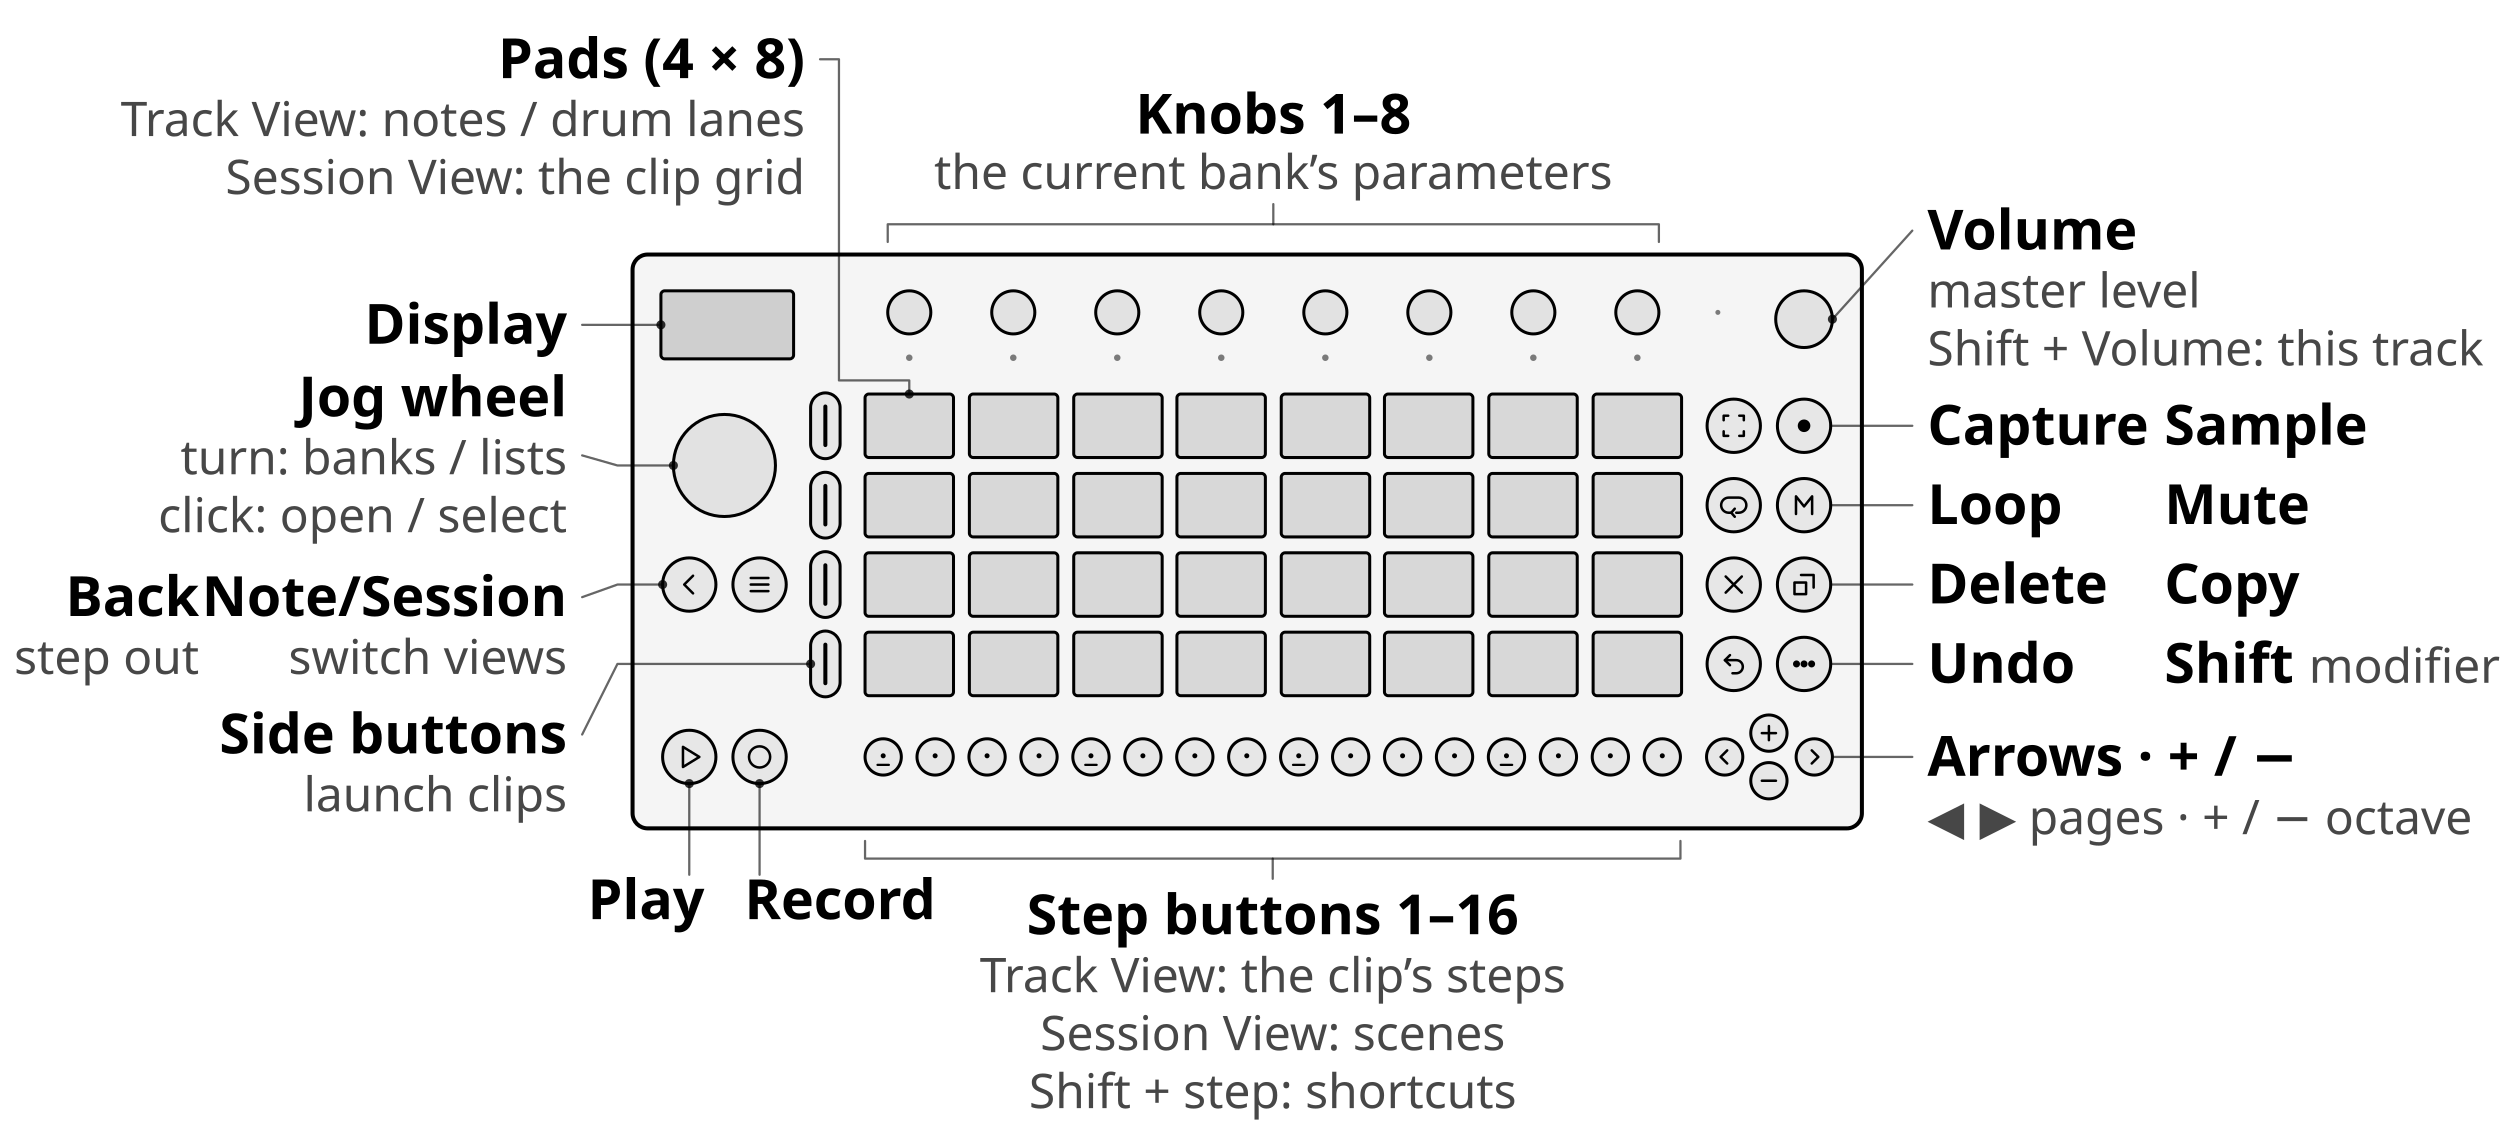
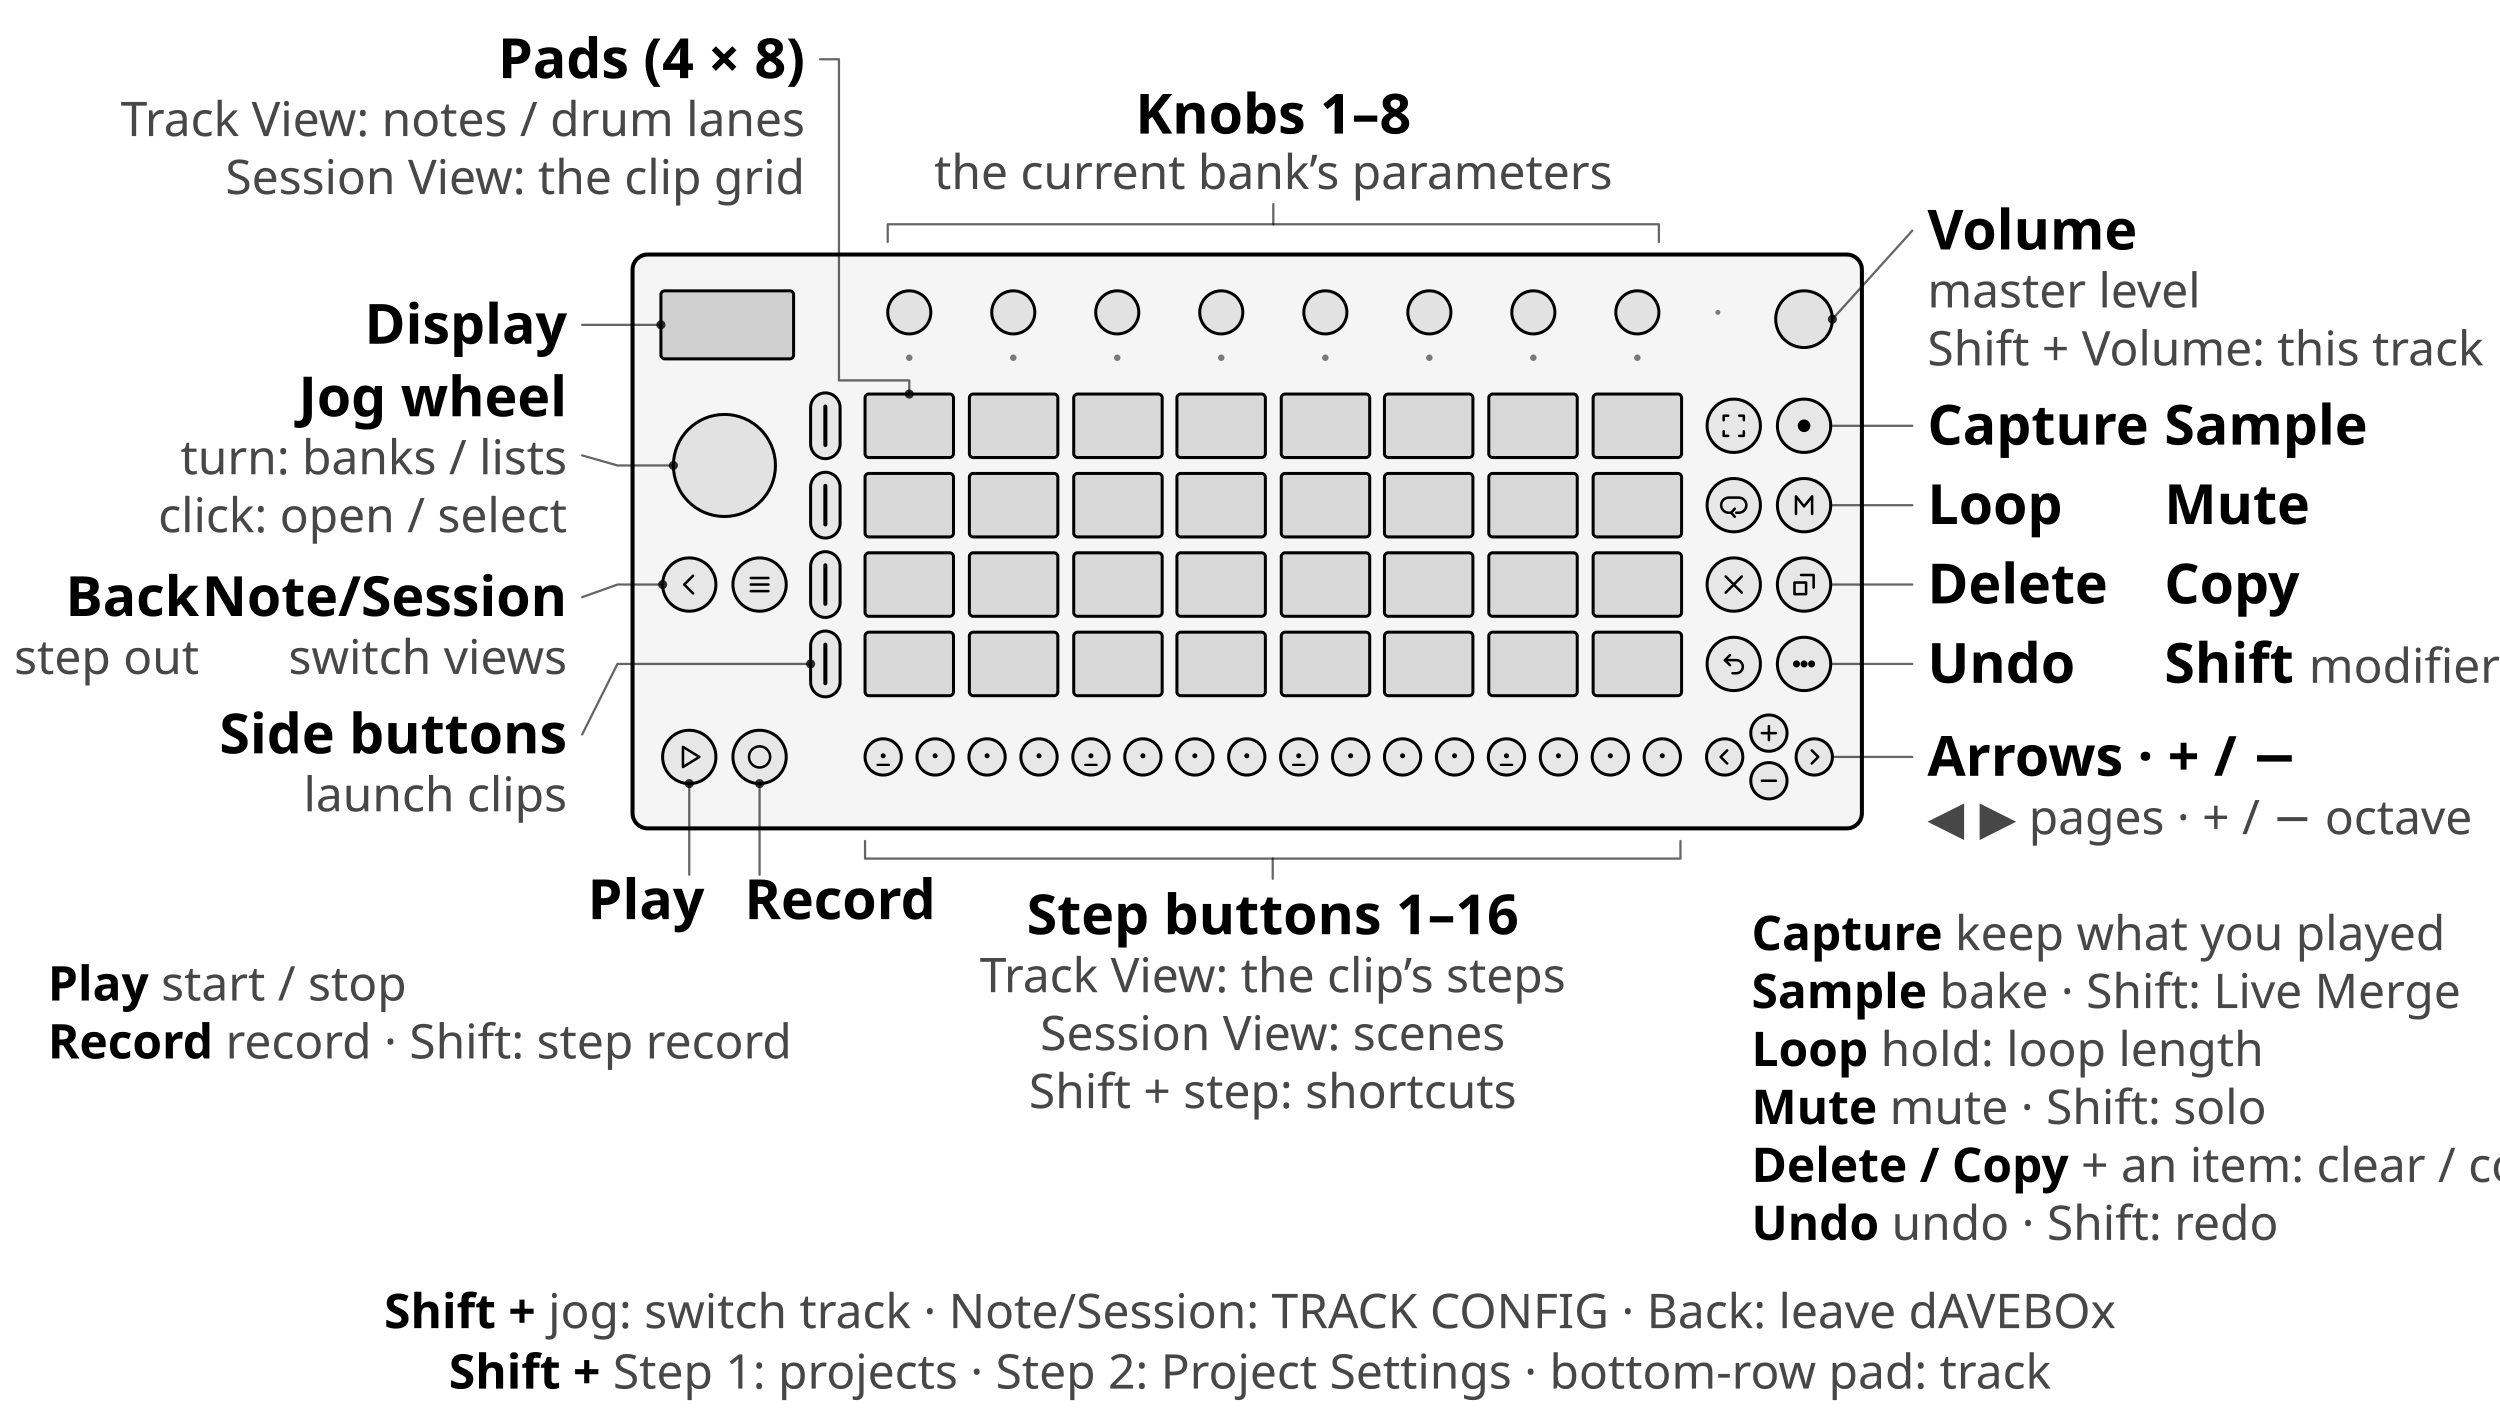
- <svg xmlns="http://www.w3.org/2000/svg" viewBox="5 -5 992 455" font-family="'Source Sans 3', system-ui, sans-serif" fill="none" stroke="currentColor" stroke-linecap="round" stroke-linejoin="round">
+ <svg xmlns="http://www.w3.org/2000/svg" viewBox="5 -5 992 560" font-family="'Source Sans 3', system-ui, sans-serif" fill="none" stroke="currentColor" stroke-linecap="round" stroke-linejoin="round">
  <g stroke-width="1.2">
    <rect x="256.0" y="96.0" width="487.8" height="227.7" rx="6" fill="currentColor" fill-opacity="0.04" stroke-width="1.6" />
    <rect x="267.25" y="110.4" width="52.65" height="27.0" rx="1.5" fill="currentColor" fill-opacity="0.16" />
    <circle cx="292.45" cy="179.7" r="20.25" fill="currentColor" fill-opacity="0.08" />
    <g fill="currentColor" fill-opacity="0.08">
      <circle cx="365.8" cy="118.95" r="8.55" />
      <circle cx="407.07" cy="118.95" r="8.55" />
      <circle cx="448.33" cy="118.95" r="8.55" />
      <circle cx="489.6" cy="118.95" r="8.55" />
      <circle cx="530.9" cy="118.95" r="8.55" />
      <circle cx="572.17" cy="118.95" r="8.55" />
      <circle cx="613.43" cy="118.95" r="8.55" />
      <circle cx="654.7" cy="118.95" r="8.55" />
    </g>
    <g fill="currentColor" stroke="none" fill-opacity="0.5">
      <circle cx="365.8" cy="136.95" r="1.3" />
      <circle cx="407.07" cy="136.95" r="1.3" />
      <circle cx="448.33" cy="136.95" r="1.3" />
      <circle cx="489.6" cy="136.95" r="1.3" />
      <circle cx="530.9" cy="136.95" r="1.3" />
      <circle cx="572.17" cy="136.95" r="1.3" />
      <circle cx="613.43" cy="136.95" r="1.3" />
      <circle cx="654.7" cy="136.95" r="1.3" />
      <circle cx="686.65" cy="118.95" r="1" />
    </g>
    <circle cx="720.85" cy="121.65" r="11.25" fill="currentColor" fill-opacity="0.08" />
    <g>
      <rect x="326.65" y="150.9" width="11.7" height="26.1" rx="5.85" fill="currentColor" fill-opacity="0.06" />
      <line x1="332.5" y1="156.3" x2="332.5" y2="171.6" stroke-width="1.6" />
      <rect x="326.65" y="182.4" width="11.7" height="26.1" rx="5.85" fill="currentColor" fill-opacity="0.06" />
      <line x1="332.5" y1="187.8" x2="332.5" y2="203.1" stroke-width="1.6" />
      <rect x="326.65" y="213.9" width="11.7" height="26.1" rx="5.85" fill="currentColor" fill-opacity="0.06" />
      <line x1="332.5" y1="219.3" x2="332.5" y2="234.6" stroke-width="1.6" />
      <rect x="326.65" y="245.4" width="11.7" height="26.1" rx="5.85" fill="currentColor" fill-opacity="0.06" />
      <line x1="332.5" y1="250.8" x2="332.5" y2="266.1" stroke-width="1.6" />
    </g>
    <g fill="currentColor" fill-opacity="0.12">
      <rect x="348.25" y="151.35" width="35.1" height="25.2" rx="1.5" />
      <rect x="389.65" y="151.35" width="35.1" height="25.2" rx="1.5" />
      <rect x="431.05" y="151.35" width="35.1" height="25.2" rx="1.5" />
      <rect x="472.0" y="151.35" width="35.1" height="25.2" rx="1.5" />
      <rect x="513.4" y="151.35" width="35.1" height="25.2" rx="1.5" />
      <rect x="554.35" y="151.35" width="35.1" height="25.2" rx="1.5" />
      <rect x="595.75" y="151.35" width="35.1" height="25.2" rx="1.5" />
      <rect x="637.15" y="151.35" width="35.1" height="25.2" rx="1.5" />
      <rect x="348.25" y="182.85" width="35.1" height="25.2" rx="1.5" />
      <rect x="389.65" y="182.85" width="35.1" height="25.2" rx="1.5" />
      <rect x="431.05" y="182.85" width="35.1" height="25.2" rx="1.5" />
      <rect x="472.0" y="182.85" width="35.1" height="25.2" rx="1.5" />
      <rect x="513.4" y="182.85" width="35.1" height="25.2" rx="1.5" />
      <rect x="554.35" y="182.85" width="35.1" height="25.2" rx="1.5" />
      <rect x="595.75" y="182.85" width="35.1" height="25.2" rx="1.5" />
      <rect x="637.15" y="182.85" width="35.1" height="25.2" rx="1.5" />
      <rect x="348.25" y="214.35" width="35.1" height="25.2" rx="1.5" />
      <rect x="389.65" y="214.35" width="35.1" height="25.2" rx="1.5" />
      <rect x="431.05" y="214.35" width="35.1" height="25.2" rx="1.5" />
      <rect x="472.0" y="214.35" width="35.1" height="25.2" rx="1.5" />
      <rect x="513.4" y="214.35" width="35.1" height="25.2" rx="1.5" />
      <rect x="554.35" y="214.35" width="35.1" height="25.2" rx="1.5" />
      <rect x="595.75" y="214.35" width="35.1" height="25.2" rx="1.5" />
      <rect x="637.15" y="214.35" width="35.1" height="25.2" rx="1.5" />
      <rect x="348.25" y="245.85" width="35.1" height="25.2" rx="1.5" />
      <rect x="389.65" y="245.85" width="35.1" height="25.2" rx="1.5" />
      <rect x="431.05" y="245.85" width="35.1" height="25.2" rx="1.5" />
      <rect x="472.0" y="245.85" width="35.1" height="25.2" rx="1.5" />
      <rect x="513.4" y="245.85" width="35.1" height="25.2" rx="1.5" />
      <rect x="554.35" y="245.85" width="35.1" height="25.2" rx="1.5" />
      <rect x="595.75" y="245.85" width="35.1" height="25.2" rx="1.5" />
      <rect x="637.15" y="245.85" width="35.1" height="25.2" rx="1.5" />
    </g>
    <g>
      <circle cx="355.45" cy="295.35" r="7.2" fill="currentColor" fill-opacity="0.06" />
      <circle cx="376.06" cy="295.35" r="7.2" fill="currentColor" fill-opacity="0.06" />
      <circle cx="396.67" cy="295.35" r="7.2" fill="currentColor" fill-opacity="0.06" />
      <circle cx="417.28" cy="295.35" r="7.2" fill="currentColor" fill-opacity="0.06" />
      <circle cx="437.89" cy="295.35" r="7.2" fill="currentColor" fill-opacity="0.06" />
      <circle cx="458.5" cy="295.35" r="7.2" fill="currentColor" fill-opacity="0.06" />
      <circle cx="479.11" cy="295.35" r="7.2" fill="currentColor" fill-opacity="0.06" />
      <circle cx="499.72" cy="295.35" r="7.2" fill="currentColor" fill-opacity="0.06" />
      <circle cx="520.33" cy="295.35" r="7.2" fill="currentColor" fill-opacity="0.06" />
      <circle cx="540.94" cy="295.35" r="7.2" fill="currentColor" fill-opacity="0.06" />
      <circle cx="561.55" cy="295.35" r="7.2" fill="currentColor" fill-opacity="0.06" />
      <circle cx="582.16" cy="295.35" r="7.2" fill="currentColor" fill-opacity="0.06" />
      <circle cx="602.77" cy="295.35" r="7.2" fill="currentColor" fill-opacity="0.06" />
      <circle cx="623.38" cy="295.35" r="7.2" fill="currentColor" fill-opacity="0.06" />
      <circle cx="643.99" cy="295.35" r="7.2" fill="currentColor" fill-opacity="0.06" />
      <circle cx="664.6" cy="295.35" r="7.2" fill="currentColor" fill-opacity="0.06" />
    </g>
    <g fill="currentColor" stroke="none">
      <circle cx="355.45" cy="294.9" r="1" />
      <circle cx="376.06" cy="294.9" r="1" />
      <circle cx="396.67" cy="294.9" r="1" />
      <circle cx="417.28" cy="294.9" r="1" />
      <circle cx="437.89" cy="294.9" r="1" />
      <circle cx="458.5" cy="294.9" r="1" />
      <circle cx="479.11" cy="294.9" r="1" />
      <circle cx="499.72" cy="294.9" r="1" />
      <circle cx="520.33" cy="294.9" r="1" />
      <circle cx="540.94" cy="294.9" r="1" />
      <circle cx="561.55" cy="294.9" r="1" />
      <circle cx="582.16" cy="294.9" r="1" />
      <circle cx="602.77" cy="294.9" r="1" />
      <circle cx="623.38" cy="294.9" r="1" />
      <circle cx="643.99" cy="294.9" r="1" />
      <circle cx="664.6" cy="294.9" r="1" />
    </g>
    <g stroke-width="0.9">
      <line x1="353.2" y1="298.5" x2="357.7" y2="298.5" />
      <line x1="435.64" y1="298.5" x2="440.14" y2="298.5" />
      <line x1="518.08" y1="298.5" x2="522.58" y2="298.5" />
      <line x1="600.52" y1="298.5" x2="605.02" y2="298.5" />
    </g>
    <circle cx="278.5" cy="226.95" r="10.58" fill="currentColor" fill-opacity="0.06" />
    <circle cx="306.4" cy="226.95" r="10.58" fill="currentColor" fill-opacity="0.06" />
    <circle cx="278.5" cy="295.35" r="10.58" fill="currentColor" fill-opacity="0.06" />
    <circle cx="306.4" cy="295.35" r="10.58" fill="currentColor" fill-opacity="0.06" />
    <circle cx="692.95" cy="163.95" r="10.58" fill="currentColor" fill-opacity="0.06" />
    <circle cx="720.85" cy="163.95" r="10.58" fill="currentColor" fill-opacity="0.06" />
    <circle cx="692.95" cy="195.45" r="10.58" fill="currentColor" fill-opacity="0.06" />
    <circle cx="720.85" cy="195.45" r="10.58" fill="currentColor" fill-opacity="0.06" />
    <circle cx="692.95" cy="226.95" r="10.58" fill="currentColor" fill-opacity="0.06" />
    <circle cx="720.85" cy="226.95" r="10.58" fill="currentColor" fill-opacity="0.06" />
    <circle cx="692.95" cy="258.45" r="10.58" fill="currentColor" fill-opacity="0.06" />
    <circle cx="720.85" cy="258.45" r="10.58" fill="currentColor" fill-opacity="0.06" />
    <circle cx="689.35" cy="295.35" r="7.2" fill="currentColor" fill-opacity="0.06" />
    <circle cx="724.9" cy="295.35" r="7.2" fill="currentColor" fill-opacity="0.06" />
    <circle cx="706.9" cy="285.9" r="7.2" fill="currentColor" fill-opacity="0.06" />
    <circle cx="706.9" cy="304.8" r="7.2" fill="currentColor" fill-opacity="0.06" />
    <g stroke-width="1">
      <polyline points="280,223.45 276.5,226.95 280,230.45" />
      <line x1="302.9" y1="224.35" x2="309.9" y2="224.35" />
      <line x1="302.9" y1="226.95" x2="309.9" y2="226.95" />
      <line x1="302.9" y1="229.55" x2="309.9" y2="229.55" />
      <polygon points="276,291.35 282.5,295.35 276,299.35" />
      <circle cx="306.4" cy="295.35" r="4.2" />
      <polyline points="688.95,161.75 688.95,159.95 690.75,159.95" />
      <polyline points="688.95,166.15 688.95,167.95 690.75,167.95" />
      <polyline points="696.95,161.75 696.95,159.95 695.15,159.95" />
      <polyline points="696.95,166.15 696.95,167.95 695.15,167.95" />
      <circle cx="720.85" cy="163.95" r="2" fill="currentColor" />
      <path d="M691.95,198.45 H690.95 a3,3 0 0 1 0,-6 h4 a3,3 0 0 1 0,6 h-1" />
      <polyline points="693.35,196.85 691.95,198.45 693.35,200.05" />
      <polyline points="717.65,198.95 717.65,191.95 720.85,195.95 724.05,191.95 724.05,198.95" />
      <path d="M689.75,223.75 L696.15,230.15 M696.15,223.75 L689.75,230.15" />
      <rect x="717.05" y="226.15" width="4.6" height="4.6" />
      <polyline points="719.65,223.15 724.65,223.15 724.65,228.15" />
      <path d="M689.45,256.95 H693.95 a2.6,2.6 0 0 1 0,5.2 H692.45" />
      <polyline points="691.45,254.95 689.45,256.95 691.45,258.95" />
      <circle cx="717.85" cy="258.45" r="0.9" fill="currentColor" />
      <circle cx="720.85" cy="258.45" r="0.9" fill="currentColor" />
      <circle cx="723.85" cy="258.45" r="0.9" fill="currentColor" />
      <polyline points="690.35,292.75 687.75,295.35 690.35,297.95" />
      <polyline points="723.9,292.75 726.5,295.35 723.9,297.95" />
      <path d="M704.1,285.9 H709.7 M706.9,283.1 V288.7" />
      <path d="M704.1,304.8 H709.7" />
    </g>
  </g>
  <g stroke-width="0.9" stroke-opacity="0.6">
    <polyline points="236,123.9 267.25,123.9" />
    <polyline points="236,175.7 250,179.7 272.2,179.7" />
    <polyline points="236,231.95 250,226.95 267.93,226.95" />
    <polyline points="236,286.45 250,258.45 326.65,258.45" />
    <polyline points="278.5,342.1 278.5,305.93" />
    <polyline points="306.4,342.1 306.4,305.93" />
    <polyline points="330.4,18.52 337.9,18.52 337.9,145.95 365.8,145.95 365.8,151.35" />
    <polyline points="357.25,91 357.25,84 663.25,84 663.25,91" />
    <line x1="510.25" y1="84" x2="510.25" y2="76" />
    <polyline points="763.8,86.52 732.1,121.65" />
    <polyline points="731.42,163.95 763.8,163.95" />
    <polyline points="731.42,195.45 763.8,195.45" />
    <polyline points="731.42,226.95 763.8,226.95" />
    <polyline points="731.42,258.45 763.8,258.45" />
    <polyline points="732.1,295.35 763.8,295.35" />
    <polyline points="348.25,328.7 348.25,335.7 671.8,335.7 671.8,328.7" />
    <line x1="510.02" y1="335.7" x2="510.02" y2="343.7" />
  </g>
  <g fill="currentColor" stroke="none" fill-opacity="0.8">
    <circle cx="267.25" cy="123.9" r="1.8" />
    <circle cx="272.2" cy="179.7" r="1.8" />
    <circle cx="267.93" cy="226.95" r="1.8" />
    <circle cx="326.65" cy="258.45" r="1.8" />
    <circle cx="278.5" cy="305.93" r="1.8" />
    <circle cx="306.4" cy="305.93" r="1.8" />
    <circle cx="365.8" cy="151.35" r="1.8" />
    <circle cx="732.1" cy="121.65" r="1.8" />
  </g>
  <g fill="currentColor" stroke="none">
    <g font-size="22" font-weight="600">
      <text x="230" y="131.38" text-anchor="end">Display</text>
      <text x="230" y="160.18" text-anchor="end">Jog wheel</text>
      <text x="84" y="239.43" text-anchor="end">Back</text>
      <text x="230" y="239.43" text-anchor="end">Note/Session</text>
      <text x="230" y="293.93" text-anchor="end">Side buttons</text>
      <text x="284.5" y="359.7" text-anchor="end">Play</text>
      <text x="300.4" y="359.7">Record</text>
      <text x="324.4" y="26" text-anchor="end">Pads (4 × 8)</text>
      <text x="510.25" y="48" text-anchor="middle">Knobs 1–8</text>
      <text x="769.8" y="94" text-anchor="start">Volume</text>
      <text x="769.8" y="171.43">Capture</text>
      <text x="863.8" y="171.43">Sample</text>
      <text x="769.8" y="202.93">Loop</text>
      <text x="863.8" y="202.93">Mute</text>
      <text x="769.8" y="234.43">Delete</text>
      <text x="863.8" y="234.43">Copy</text>
      <text x="769.8" y="265.93">Undo</text>
      <text x="863.8" y="265.93">Shift<tspan dx="6" font-size="19" font-weight="400" fill-opacity="0.72">modifier</tspan>
      </text>
      <text x="769.8" y="302.83">Arrows · + / −</text>
      <text x="510.02" y="365.7" text-anchor="middle">Step buttons 1–16</text>
    </g>
    <g font-size="19" fill-opacity="0.72">
      <text x="230" y="183.18" text-anchor="end">turn: banks / lists</text>
      <text x="230" y="206.18" text-anchor="end">click: open / select</text>
      <text x="84" y="262.43" text-anchor="end">step out</text>
      <text x="230" y="262.43" text-anchor="end">switch views</text>
      <text x="230" y="316.93" text-anchor="end">launch clips</text>
      <text x="324.4" y="49" text-anchor="end">Track View: notes / drum lanes</text>
      <text x="324.4" y="72" text-anchor="end">Session View: the clip grid</text>
      <text x="510.25" y="70" text-anchor="middle">the current bank’s parameters</text>
      <text x="769.8" y="117" text-anchor="start">master level</text>
      <text x="769.8" y="140" text-anchor="start">Shift + Volume: this track</text>
      <text x="769.8" y="326" text-anchor="start">◀ ▶ pages · + / − octave</text>
      <text x="510.02" y="388.7" text-anchor="middle">Track View: the clip’s steps</text>
      <text x="510.02" y="411.7" text-anchor="middle">Session View: scenes</text>
      <text x="510.02" y="434.7" text-anchor="middle">Shift + step: shortcuts</text>
    </g>
+     <g font-size="19" fill-opacity="0.72">
+       <text x="24" y="392" text-anchor="start">
+         <tspan font-weight="600" fill-opacity="1">Play</tspan> start / stop</text>
+       <text x="24" y="415" text-anchor="start">
+         <tspan font-weight="600" fill-opacity="1">Record</tspan> record · Shift: step record</text>
+       <text x="700" y="372" text-anchor="start">
+         <tspan font-weight="600" fill-opacity="1">Capture</tspan> keep what you played</text>
+       <text x="700" y="395" text-anchor="start">
+         <tspan font-weight="600" fill-opacity="1">Sample</tspan> bake · Shift: Live Merge</text>
+       <text x="700" y="418" text-anchor="start">
+         <tspan font-weight="600" fill-opacity="1">Loop</tspan> hold: loop length</text>
+       <text x="700" y="441" text-anchor="start">
+         <tspan font-weight="600" fill-opacity="1">Mute</tspan> mute · Shift: solo</text>
+       <text x="700" y="464" text-anchor="start">
+         <tspan font-weight="600" fill-opacity="1">Delete / Copy</tspan> + an item: clear / copy</text>
+       <text x="700" y="487" text-anchor="start">
+         <tspan font-weight="600" fill-opacity="1">Undo</tspan> undo · Shift: redo</text>
+     </g>
+     <g font-size="19" fill-opacity="0.72" text-anchor="middle">
+       <text x="501" y="522">
+         <tspan font-weight="600" fill-opacity="1">Shift +</tspan> jog: switch track · Note/Session: TRACK CONFIG · Back: leave dAVEBOx</text>
+       <text x="501" y="546">
+         <tspan font-weight="600" fill-opacity="1">Shift +</tspan> Step 1: projects · Step 2: Project Settings · bottom-row pad: track</text>
+     </g>
  </g>
</svg>
